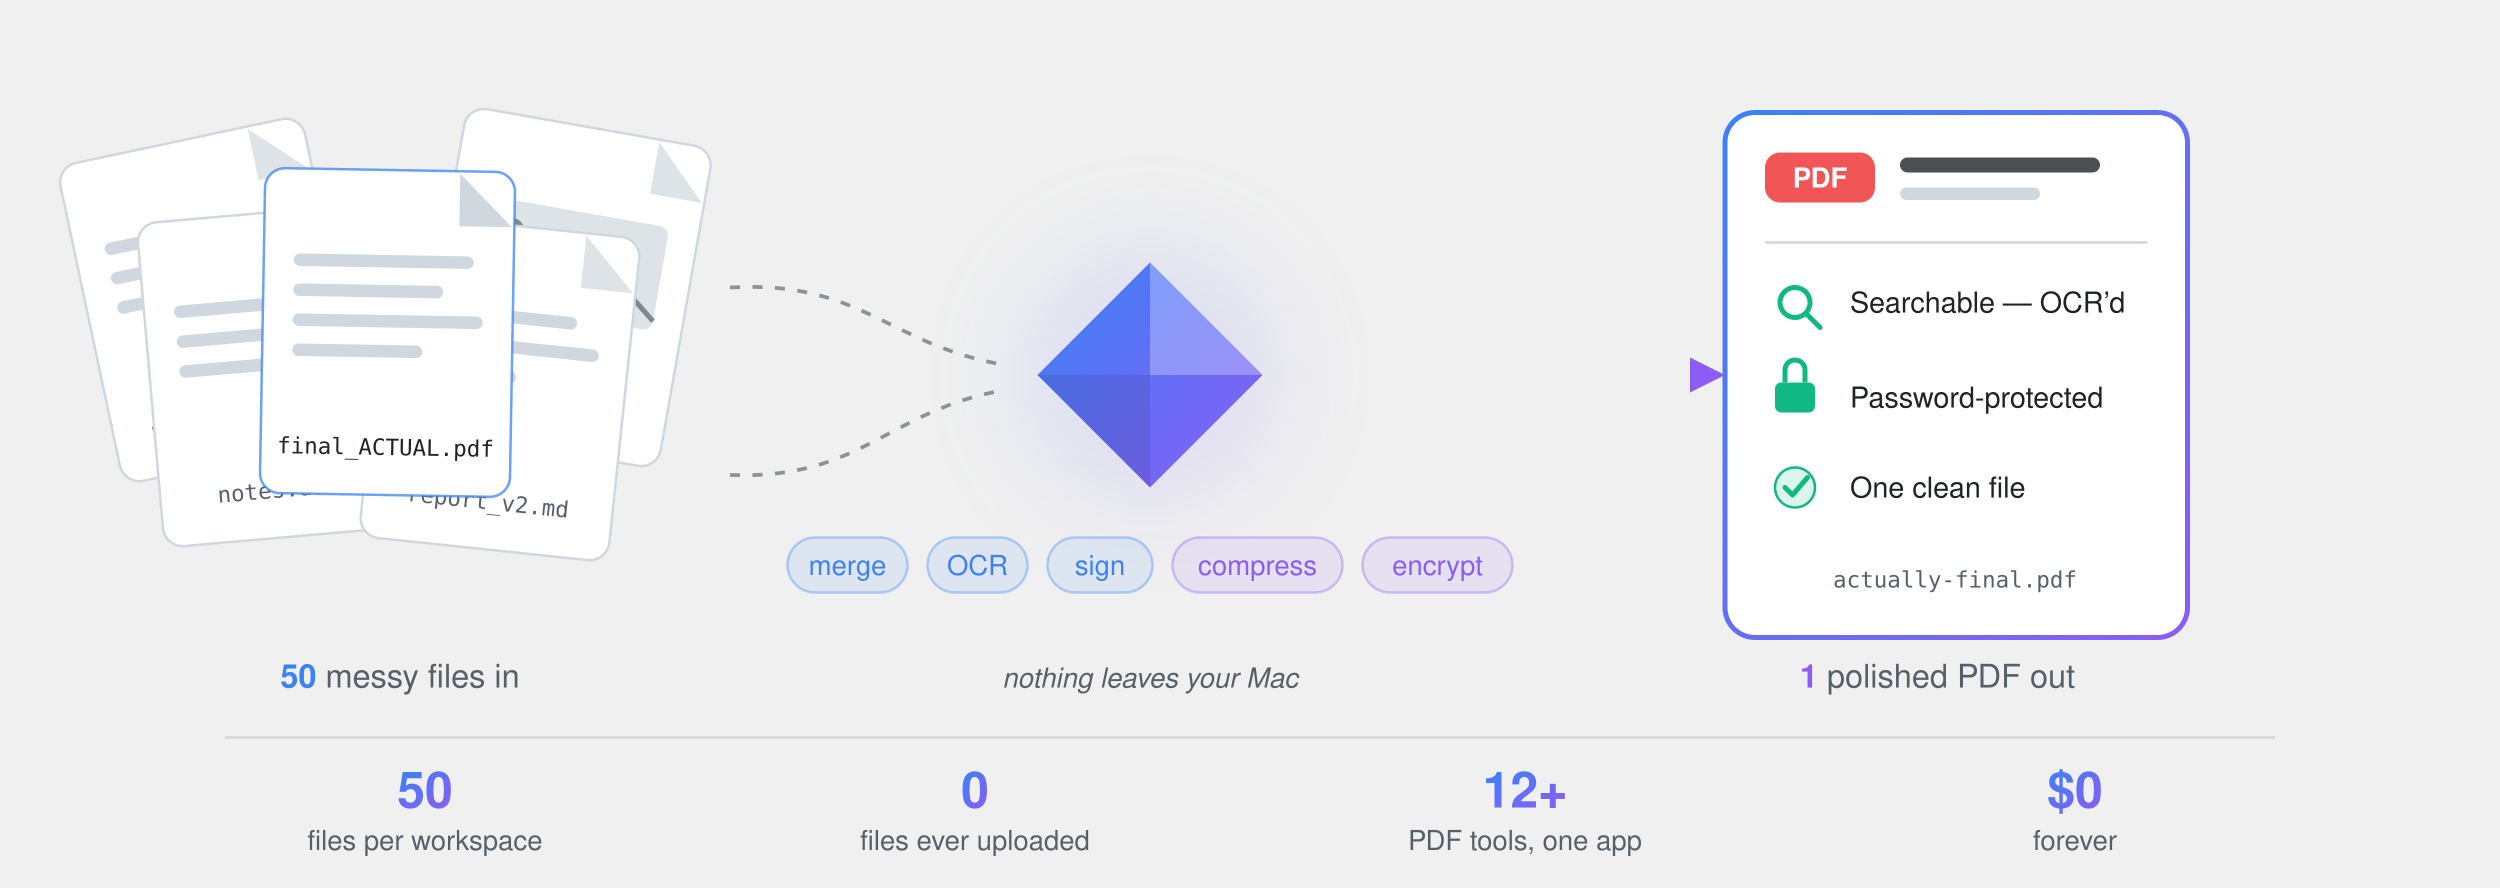
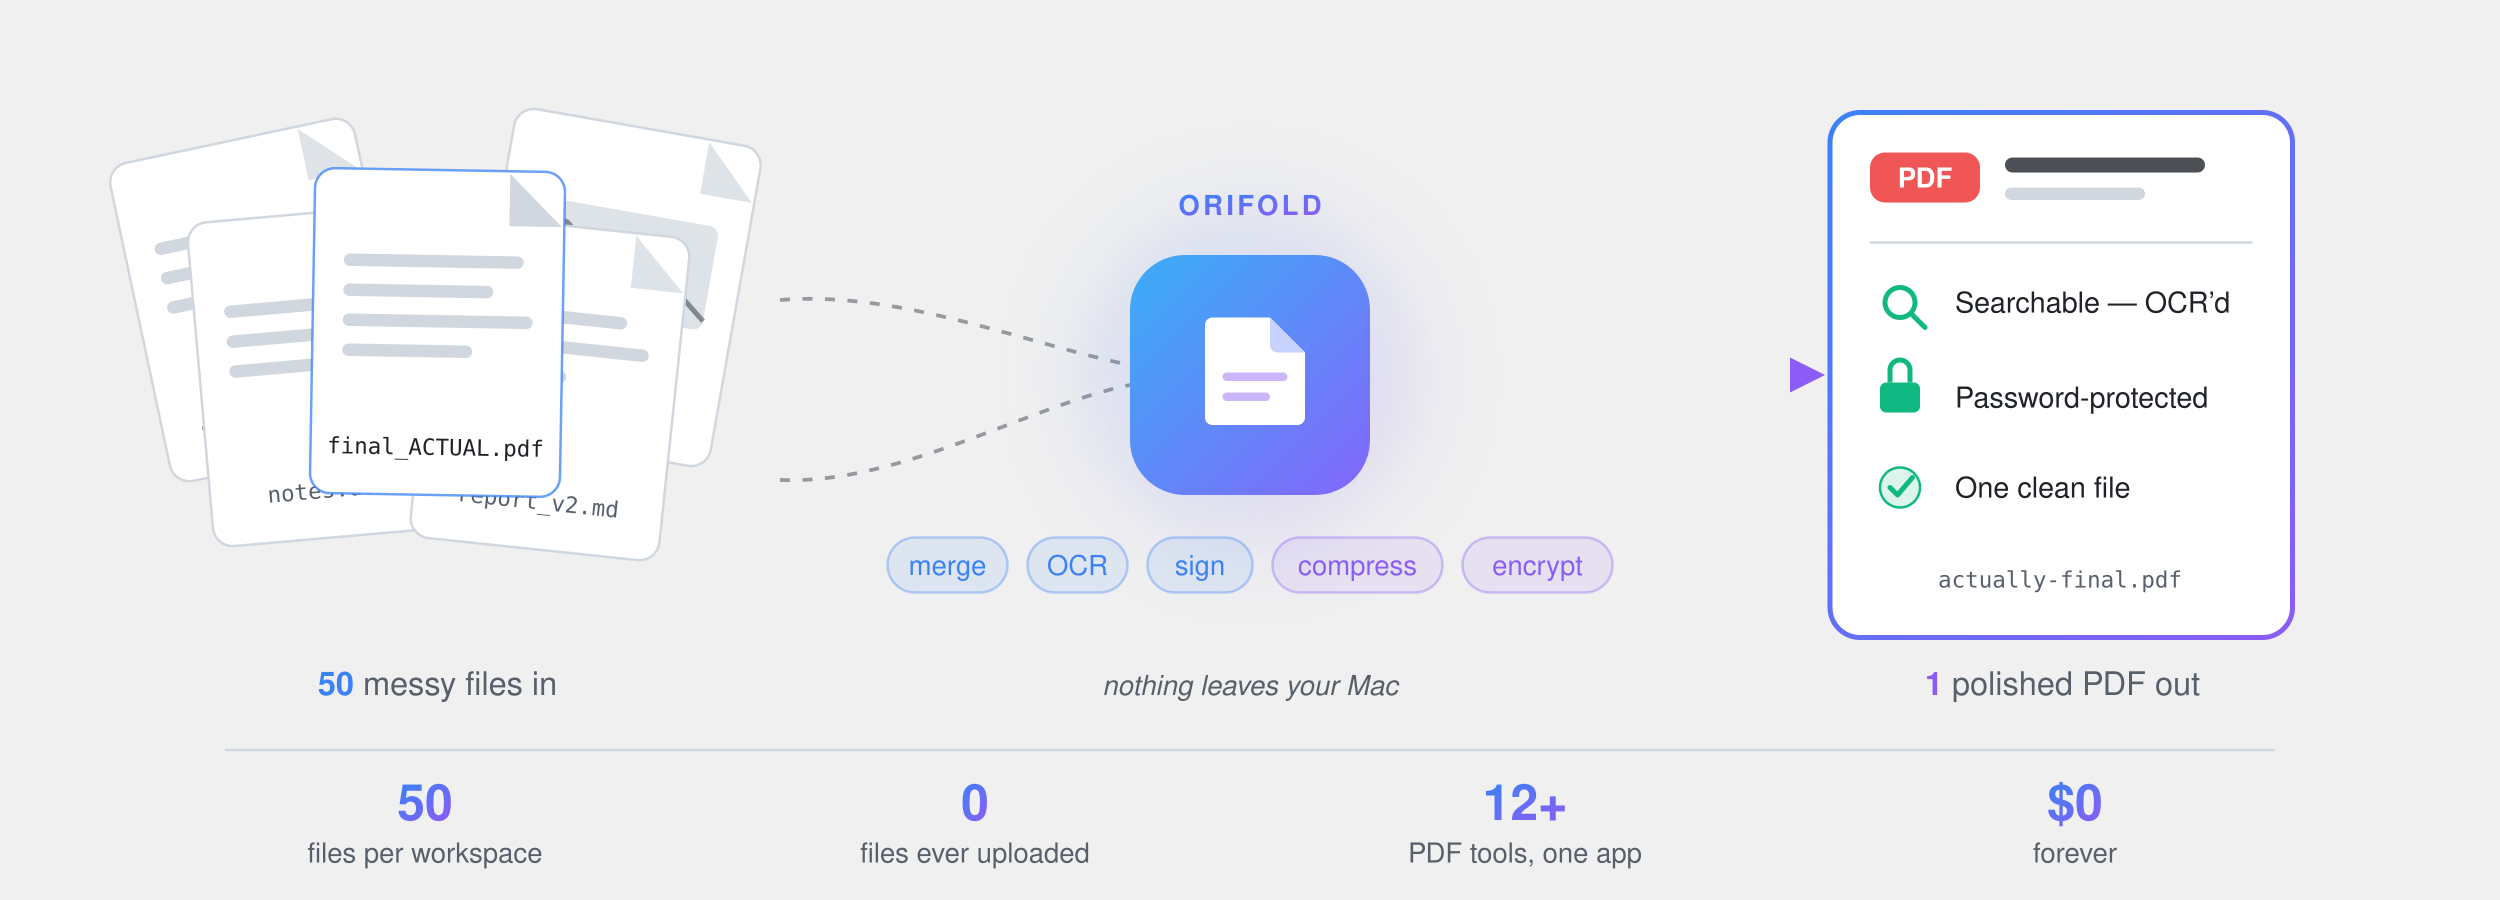
- <svg xmlns="http://www.w3.org/2000/svg" viewBox="0 0 1000 355" font-family="-apple-system,'Segoe UI',Helvetica,Arial,sans-serif" role="img" aria-label="Orifold: 50 messy files go in, one polished, searchable, password-protected PDF comes out — up to 50 files per workspace, 0 files ever uploaded, 12+ PDF tools in one app, $0 forever">
+ <svg xmlns="http://www.w3.org/2000/svg" viewBox="0 0 1000 360" font-family="-apple-system,'Segoe UI',Helvetica,Arial,sans-serif" role="img" aria-label="Orifold: 50 messy files go into the Orifold app and come out as one polished, searchable, password-protected PDF — up to 50 files per workspace, 0 files ever uploaded, 12+ PDF tools in one app, $0 forever">
  <defs>
    <linearGradient id="gradMark" x1="0" y1="0" x2="1" y2="1">
      <stop offset="0" stop-color="#3B82F6" />
      <stop offset="1" stop-color="#8B5CF6" />
+     </linearGradient>
+     <linearGradient id="gradApp" x1="0" y1="0" x2="1" y2="1">
+       <stop offset="0" stop-color="#2DA9F7" />
+       <stop offset="1" stop-color="#7C5CFB" />
    </linearGradient>
    <filter id="glow" x="-60%" y="-60%" width="220%" height="220%">
      <feGaussianBlur stdDeviation="18" />
    </filter>
  </defs>
  <g>
-     <g transform="translate(35,55) rotate(-12 50 65)">
+     <g transform="translate(55,55) rotate(-12 50 65)">
      <rect width="100" height="130" rx="8" fill="#ffffff" stroke="#d0d7de" />
      <path d="M78 1 L99 22 L78 22 Z" fill="#d0d7de" opacity="0.7" />
      <rect x="12" y="34" width="62" height="5" rx="2.5" fill="#d0d7de" />
      <rect x="12" y="46" width="74" height="5" rx="2.5" fill="#d0d7de" />
      <rect x="12" y="58" width="50" height="5" rx="2.5" fill="#d0d7de" />
      <text x="50" y="114" text-anchor="middle" font-size="9" font-family="ui-monospace,SFMono-Regular,Menlo,monospace" fill="#57606a">scan_0042.jpg</text>
    </g>
-     <g transform="translate(175,50) rotate(10 50 65)">
+     <g transform="translate(195,50) rotate(10 50 65)">
      <rect width="100" height="130" rx="8" fill="#ffffff" stroke="#d0d7de" />
      <path d="M78 1 L99 22 L78 22 Z" fill="#d0d7de" opacity="0.7" />
      <rect x="12" y="34" width="76" height="42" rx="4" fill="#d0d7de" opacity="0.7" />
      <circle cx="26" cy="46" r="5" fill="#57606a" opacity="0.7" />
      <path d="M16 70 L38 52 L54 66 L68 56 L88 72" stroke="#57606a" stroke-width="2" fill="none" opacity="0.7" />
      <text x="50" y="114" text-anchor="middle" font-size="9" font-family="ui-monospace,SFMono-Regular,Menlo,monospace" fill="#57606a">IMG_2941.png</text>
    </g>
-     <g transform="translate(60,85) rotate(-5 50 65)">
+     <g transform="translate(80,85) rotate(-5 50 65)">
      <rect width="100" height="130" rx="8" fill="#ffffff" stroke="#d0d7de" />
      <path d="M78 1 L99 22 L78 22 Z" fill="#d0d7de" opacity="0.7" />
      <rect x="12" y="34" width="70" height="5" rx="2.5" fill="#d0d7de" />
      <rect x="12" y="46" width="58" height="5" rx="2.5" fill="#d0d7de" />
      <rect x="12" y="58" width="76" height="5" rx="2.5" fill="#d0d7de" />
      <text x="50" y="114" text-anchor="middle" font-size="9" font-family="ui-monospace,SFMono-Regular,Menlo,monospace" fill="#57606a">notes.docx</text>
    </g>
-     <g transform="translate(150,90) rotate(6 50 65)">
+     <g transform="translate(170,90) rotate(6 50 65)">
      <rect width="100" height="130" rx="8" fill="#ffffff" stroke="#d0d7de" />
      <path d="M78 1 L99 22 L78 22 Z" fill="#d0d7de" opacity="0.7" />
      <rect x="12" y="34" width="66" height="5" rx="2.5" fill="#d0d7de" />
      <rect x="12" y="46" width="76" height="5" rx="2.5" fill="#d0d7de" />
      <rect x="12" y="58" width="44" height="5" rx="2.5" fill="#d0d7de" />
      <text x="50" y="114" text-anchor="middle" font-size="9" font-family="ui-monospace,SFMono-Regular,Menlo,monospace" fill="#57606a">report_v2.md</text>
    </g>
-     <g transform="translate(105,68) rotate(1 50 65)">
+     <g transform="translate(125,68) rotate(1 50 65)">
      <rect width="100" height="130" rx="8" fill="#ffffff" stroke="#3B82F6" stroke-opacity="0.75" />
      <path d="M78 1 L99 22 L78 22 Z" fill="#d0d7de" />
      <rect x="12" y="34" width="72" height="5" rx="2.5" fill="#d0d7de" />
      <rect x="12" y="46" width="60" height="5" rx="2.5" fill="#d0d7de" />
      <rect x="12" y="58" width="76" height="5" rx="2.5" fill="#d0d7de" />
      <rect x="12" y="70" width="52" height="5" rx="2.5" fill="#d0d7de" />
      <text x="50" y="114" text-anchor="middle" font-size="9" font-family="ui-monospace,SFMono-Regular,Menlo,monospace" fill="#1f2328">final_ACTUAL.pdf</text>
    </g>
  </g>
-   <path d="M292 115 C345 112 355 138 402 146" stroke="#57606a" stroke-width="1.5" stroke-dasharray="4 5" fill="none" opacity="0.65" />
-   <path d="M292 190 C345 192 355 164 402 156" stroke="#57606a" stroke-width="1.5" stroke-dasharray="4 5" fill="none" opacity="0.65" />
-   <ellipse cx="460" cy="150" rx="55" ry="55" fill="url(#gradMark)" opacity="0.12" filter="url(#glow)" />
-   <polygon points="460,105 505,150 460,195 415,150" fill="url(#gradMark)" />
-   <polygon points="460,105 505,150 460,150" fill="#ffffff" opacity="0.28" />
-   <polygon points="460,195 415,150 460,150" fill="#000000" opacity="0.10" />
+   <path d="M312 120 C360 116 412 138 452 146" stroke="#57606a" stroke-width="1.5" stroke-dasharray="4 5" fill="none" opacity="0.6" />
+   <path d="M312 192 C360 194 412 162 452 154" stroke="#57606a" stroke-width="1.5" stroke-dasharray="4 5" fill="none" opacity="0.6" />
+   <ellipse cx="500" cy="150" rx="66" ry="66" fill="url(#gradMark)" opacity="0.16" filter="url(#glow)" />
+   <g transform="translate(452,102)">
+     <rect width="96" height="96" rx="22" fill="url(#gradApp)" />
+     <rect width="96" height="96" rx="22" fill="#ffffff" opacity="0.06" />
+     <path d="M30 28 a3 3 0 0 1 3 -3 H56 L70 39 V65 a3 3 0 0 1 -3 3 H33 a3 3 0 0 1 -3 -3 Z" fill="#ffffff" />
+     <path d="M56 25 L70 39 H59 a3 3 0 0 1 -3 -3 Z" fill="#C7D2FE" />
+     <rect x="37" y="47" width="26" height="3.4" rx="1.7" fill="#8B5CF6" opacity="0.45" />
+     <rect x="37" y="55" width="19" height="3.4" rx="1.7" fill="#8B5CF6" opacity="0.45" />
+   </g>
+   <text x="500" y="86" text-anchor="middle" font-size="11" font-weight="700" letter-spacing="0.12em" fill="url(#gradMark)">ORIFOLD</text>
  <g font-size="11" text-anchor="middle">
-     <rect x="315" y="215" width="48" height="22" rx="11" fill="#3B82F6" fill-opacity="0.1" stroke="#3B82F6" stroke-opacity="0.35" />
-     <text x="339" y="230" fill="#3B82F6">merge</text>
-     <rect x="371" y="215" width="40" height="22" rx="11" fill="#3B82F6" fill-opacity="0.1" stroke="#3B82F6" stroke-opacity="0.35" />
-     <text x="391" y="230" fill="#3B82F6">OCR</text>
-     <rect x="419" y="215" width="42" height="22" rx="11" fill="#3B82F6" fill-opacity="0.1" stroke="#3B82F6" stroke-opacity="0.35" />
-     <text x="440" y="230" fill="#3B82F6">sign</text>
-     <rect x="469" y="215" width="68" height="22" rx="11" fill="#8B5CF6" fill-opacity="0.1" stroke="#8B5CF6" stroke-opacity="0.35" />
-     <text x="503" y="230" fill="#8B5CF6">compress</text>
-     <rect x="545" y="215" width="60" height="22" rx="11" fill="#8B5CF6" fill-opacity="0.1" stroke="#8B5CF6" stroke-opacity="0.35" />
-     <text x="575" y="230" fill="#8B5CF6">encrypt</text>
+     <rect x="355" y="215" width="48" height="22" rx="11" fill="#3B82F6" fill-opacity="0.1" stroke="#3B82F6" stroke-opacity="0.35" />
+     <text x="379" y="230" fill="#3B82F6">merge</text>
+     <rect x="411" y="215" width="40" height="22" rx="11" fill="#3B82F6" fill-opacity="0.1" stroke="#3B82F6" stroke-opacity="0.35" />
+     <text x="431" y="230" fill="#3B82F6">OCR</text>
+     <rect x="459" y="215" width="42" height="22" rx="11" fill="#3B82F6" fill-opacity="0.1" stroke="#3B82F6" stroke-opacity="0.35" />
+     <text x="480" y="230" fill="#3B82F6">sign</text>
+     <rect x="509" y="215" width="68" height="22" rx="11" fill="#8B5CF6" fill-opacity="0.1" stroke="#8B5CF6" stroke-opacity="0.35" />
+     <text x="543" y="230" fill="#8B5CF6">compress</text>
+     <rect x="585" y="215" width="60" height="22" rx="11" fill="#8B5CF6" fill-opacity="0.1" stroke="#8B5CF6" stroke-opacity="0.35" />
+     <text x="615" y="230" fill="#8B5CF6">encrypt</text>
  </g>
-   <line x1="515" y1="150" x2="676" y2="150" stroke="url(#gradMark)" stroke-width="2.5" />
-   <polygon points="690,150 676,143 676,157" fill="#8B5CF6" />
-   <g transform="translate(690,45)">
+   <line x1="548" y1="150" x2="716" y2="150" stroke="url(#gradMark)" stroke-width="2.5" />
+   <polygon points="730,150 716,143 716,157" fill="#8B5CF6" />
+   <g transform="translate(732,45)">
    <rect width="185" height="210" rx="12" fill="#ffffff" stroke="url(#gradMark)" stroke-width="2" />
    <rect x="16" y="16" width="44" height="20" rx="6" fill="#EF4444" opacity="0.9" />
    <text x="38" y="30" text-anchor="middle" font-size="11" font-weight="700" fill="#ffffff">PDF</text>
    <rect x="70" y="18" width="80" height="6" rx="3" fill="#1f2328" opacity="0.8" />
    <rect x="70" y="30" width="56" height="5" rx="2.5" fill="#d0d7de" />
    <line x1="16" y1="52" x2="169" y2="52" stroke="#d0d7de" />
    <circle cx="28" cy="76" r="6" stroke="#10B981" stroke-width="2" fill="none" />
    <line x1="32.5" y1="80.5" x2="38" y2="86" stroke="#10B981" stroke-width="2" stroke-linecap="round" />
    <text x="50" y="80" font-size="11.5" fill="#1f2328">Searchable — OCR’d</text>
    <path d="M24 108 v-5 a4 4 0 0 1 8 0 v5" stroke="#10B981" stroke-width="2" fill="none" />
    <rect x="20" y="108" width="16" height="12" rx="2.5" fill="#10B981" />
    <text x="50" y="118" font-size="11.5" fill="#1f2328">Password-protected</text>
    <circle cx="28" cy="150" r="8" fill="#10B981" fill-opacity="0.15" stroke="#10B981" />
    <polyline points="24,150 27,153 33,146" stroke="#10B981" stroke-width="2" fill="none" stroke-linecap="round" stroke-linejoin="round" />
    <text x="50" y="154" font-size="11.5" fill="#1f2328">One clean file</text>
    <text x="92" y="190" text-anchor="middle" font-size="9" font-family="ui-monospace,SFMono-Regular,Menlo,monospace" fill="#57606a">actually-final.pdf</text>
  </g>
-   <text x="160" y="275" text-anchor="middle" font-size="13" fill="#57606a">
+   <text x="175" y="278" text-anchor="middle" font-size="13" fill="#57606a">
    <tspan font-weight="700" fill="#3B82F6">50</tspan> messy files in</text>
-   <text x="460" y="275" text-anchor="middle" font-size="11" font-style="italic" fill="#57606a">nothing leaves your Mac</text>
-   <text x="775" y="275" text-anchor="middle" font-size="13" fill="#57606a">
+   <text x="500" y="278" text-anchor="middle" font-size="11" font-style="italic" fill="#57606a">nothing leaves your Mac</text>
+   <text x="825" y="278" text-anchor="middle" font-size="13" fill="#57606a">
    <tspan font-weight="700" fill="#8B5CF6">1</tspan> polished PDF out</text>
-   <line x1="90" y1="295" x2="910" y2="295" stroke="#d0d7de" />
+   <line x1="90" y1="300" x2="910" y2="300" stroke="#d0d7de" />
  <g text-anchor="middle">
-     <text x="170" y="323" font-size="20" font-weight="700" fill="url(#gradMark)">50</text>
-     <text x="170" y="340" font-size="11" fill="#57606a">files per workspace</text>
-     <text x="390" y="323" font-size="20" font-weight="700" fill="url(#gradMark)">0</text>
-     <text x="390" y="340" font-size="11" fill="#57606a">files ever uploaded</text>
-     <text x="610" y="323" font-size="20" font-weight="700" fill="url(#gradMark)">12+</text>
-     <text x="610" y="340" font-size="11" fill="#57606a">PDF tools, one app</text>
-     <text x="830" y="323" font-size="20" font-weight="700" fill="url(#gradMark)">$0</text>
-     <text x="830" y="340" font-size="11" fill="#57606a">forever</text>
+     <text x="170" y="328" font-size="20" font-weight="700" fill="url(#gradMark)">50</text>
+     <text x="170" y="345" font-size="11" fill="#57606a">files per workspace</text>
+     <text x="390" y="328" font-size="20" font-weight="700" fill="url(#gradMark)">0</text>
+     <text x="390" y="345" font-size="11" fill="#57606a">files ever uploaded</text>
+     <text x="610" y="328" font-size="20" font-weight="700" fill="url(#gradMark)">12+</text>
+     <text x="610" y="345" font-size="11" fill="#57606a">PDF tools, one app</text>
+     <text x="830" y="328" font-size="20" font-weight="700" fill="url(#gradMark)">$0</text>
+     <text x="830" y="345" font-size="11" fill="#57606a">forever</text>
  </g>
</svg>
